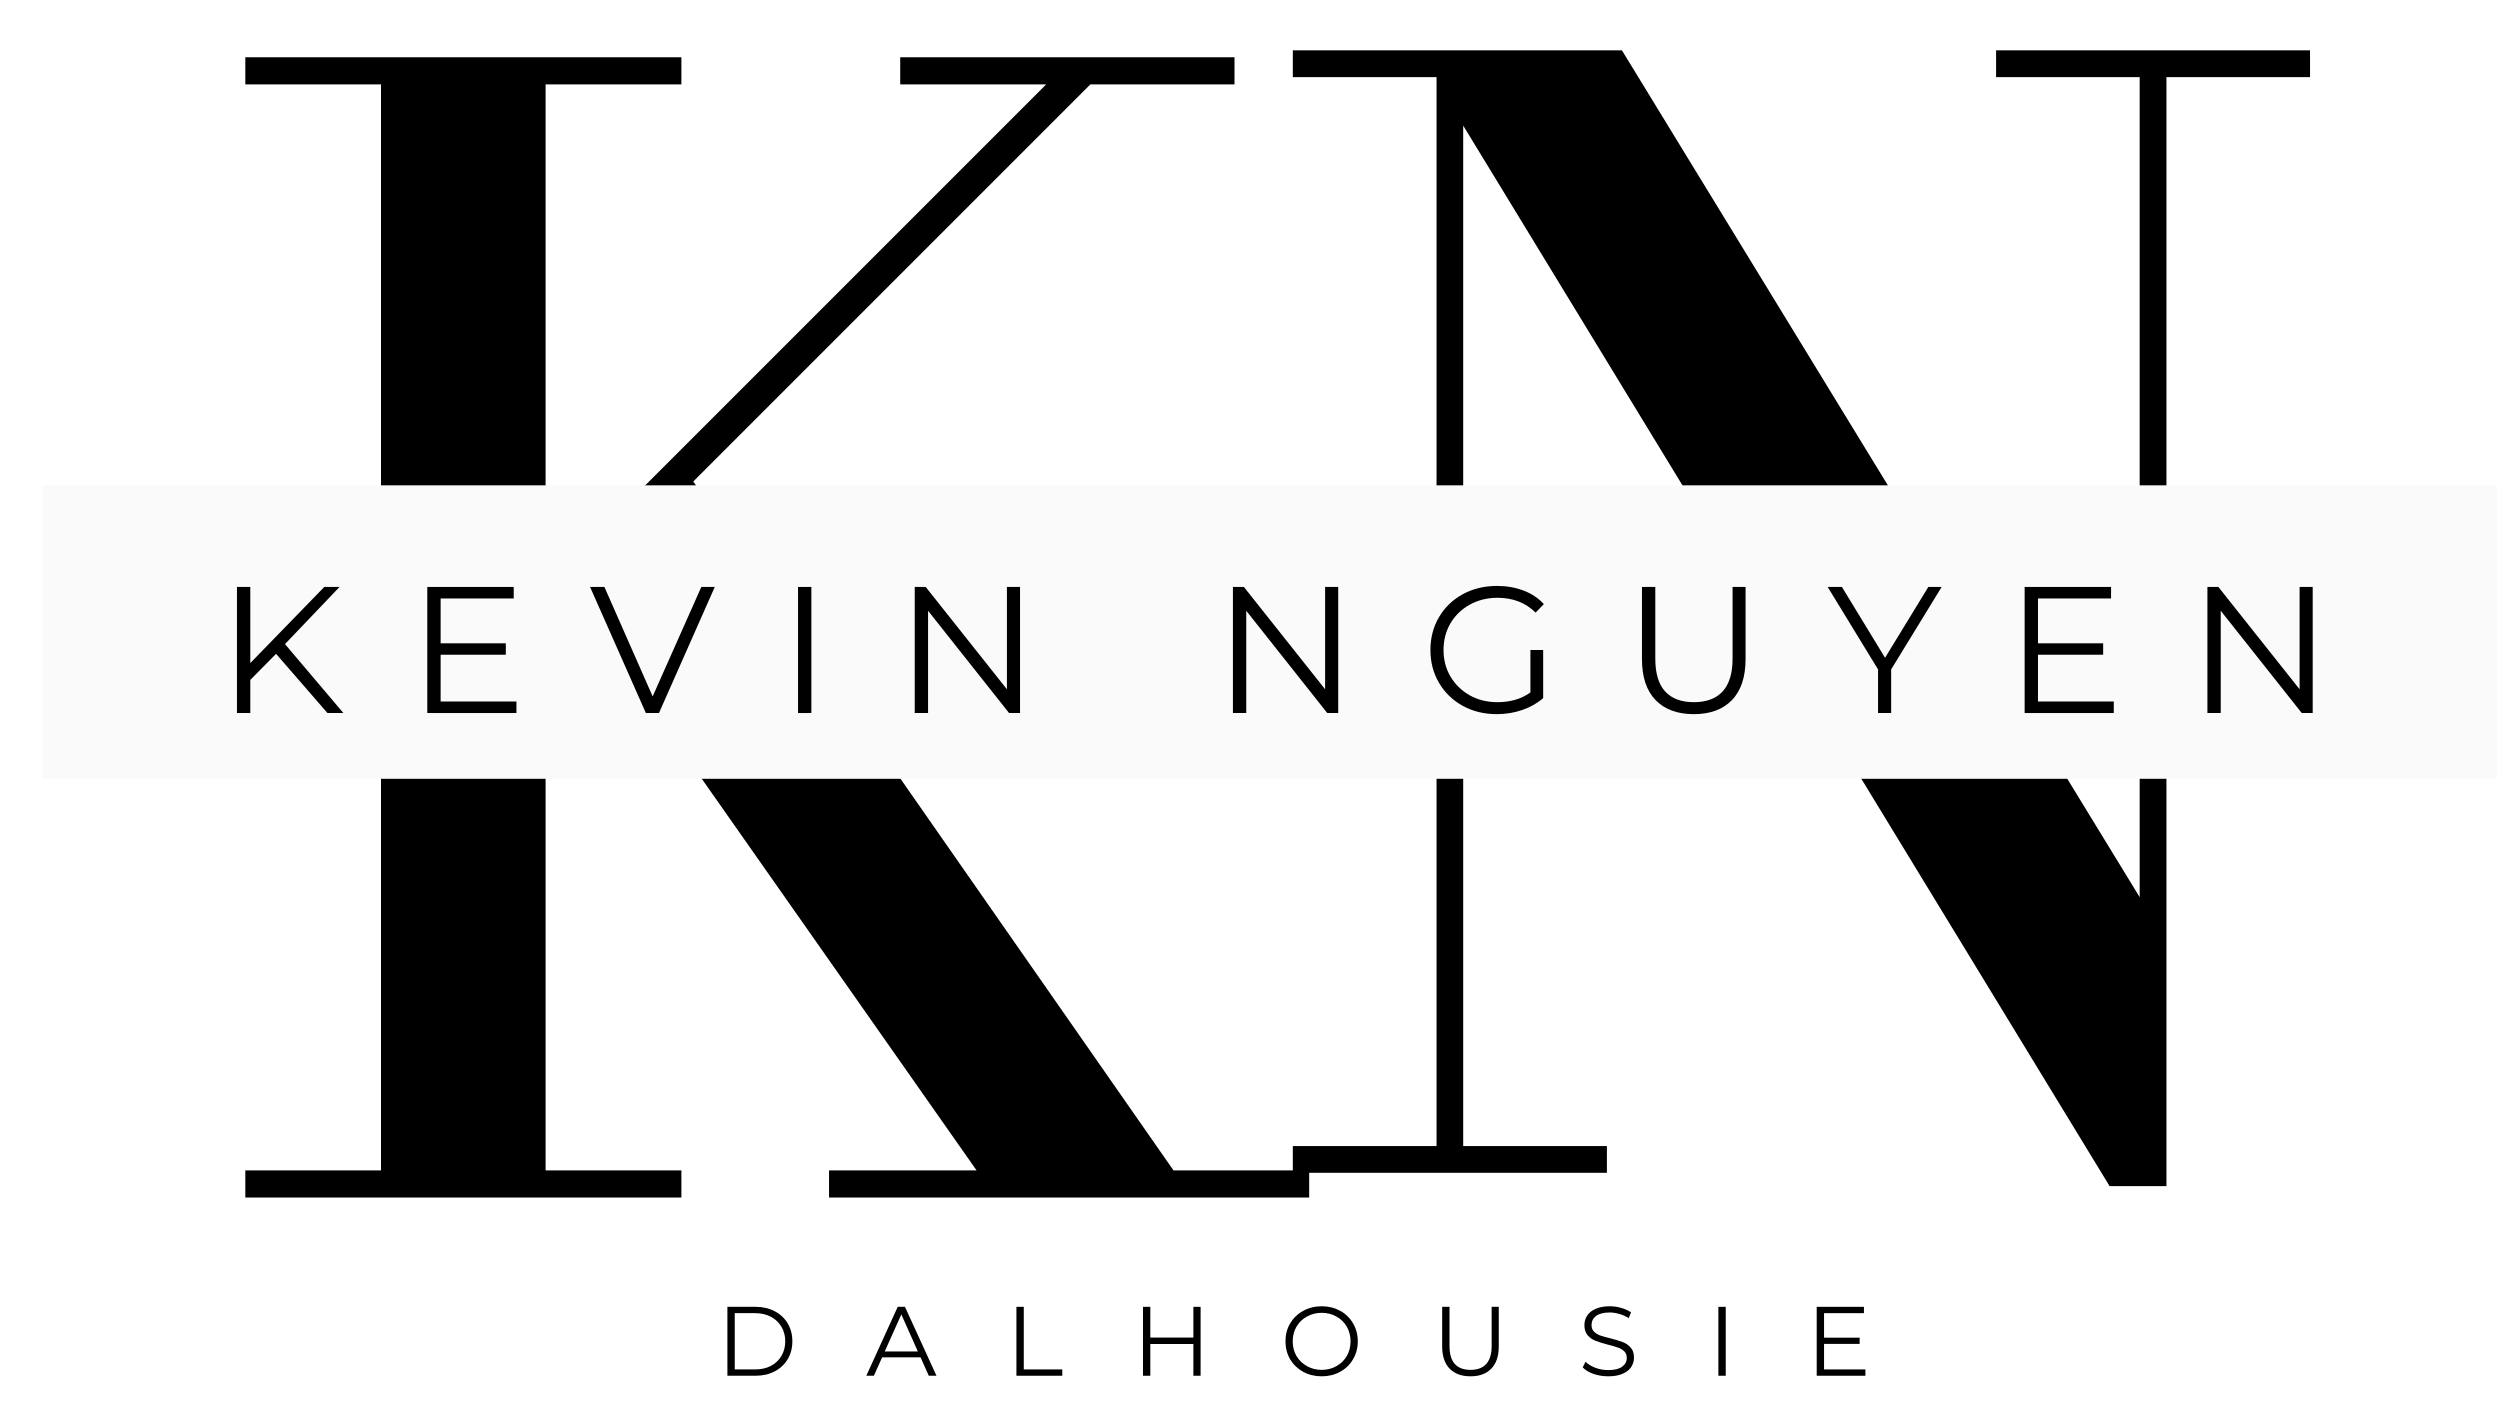
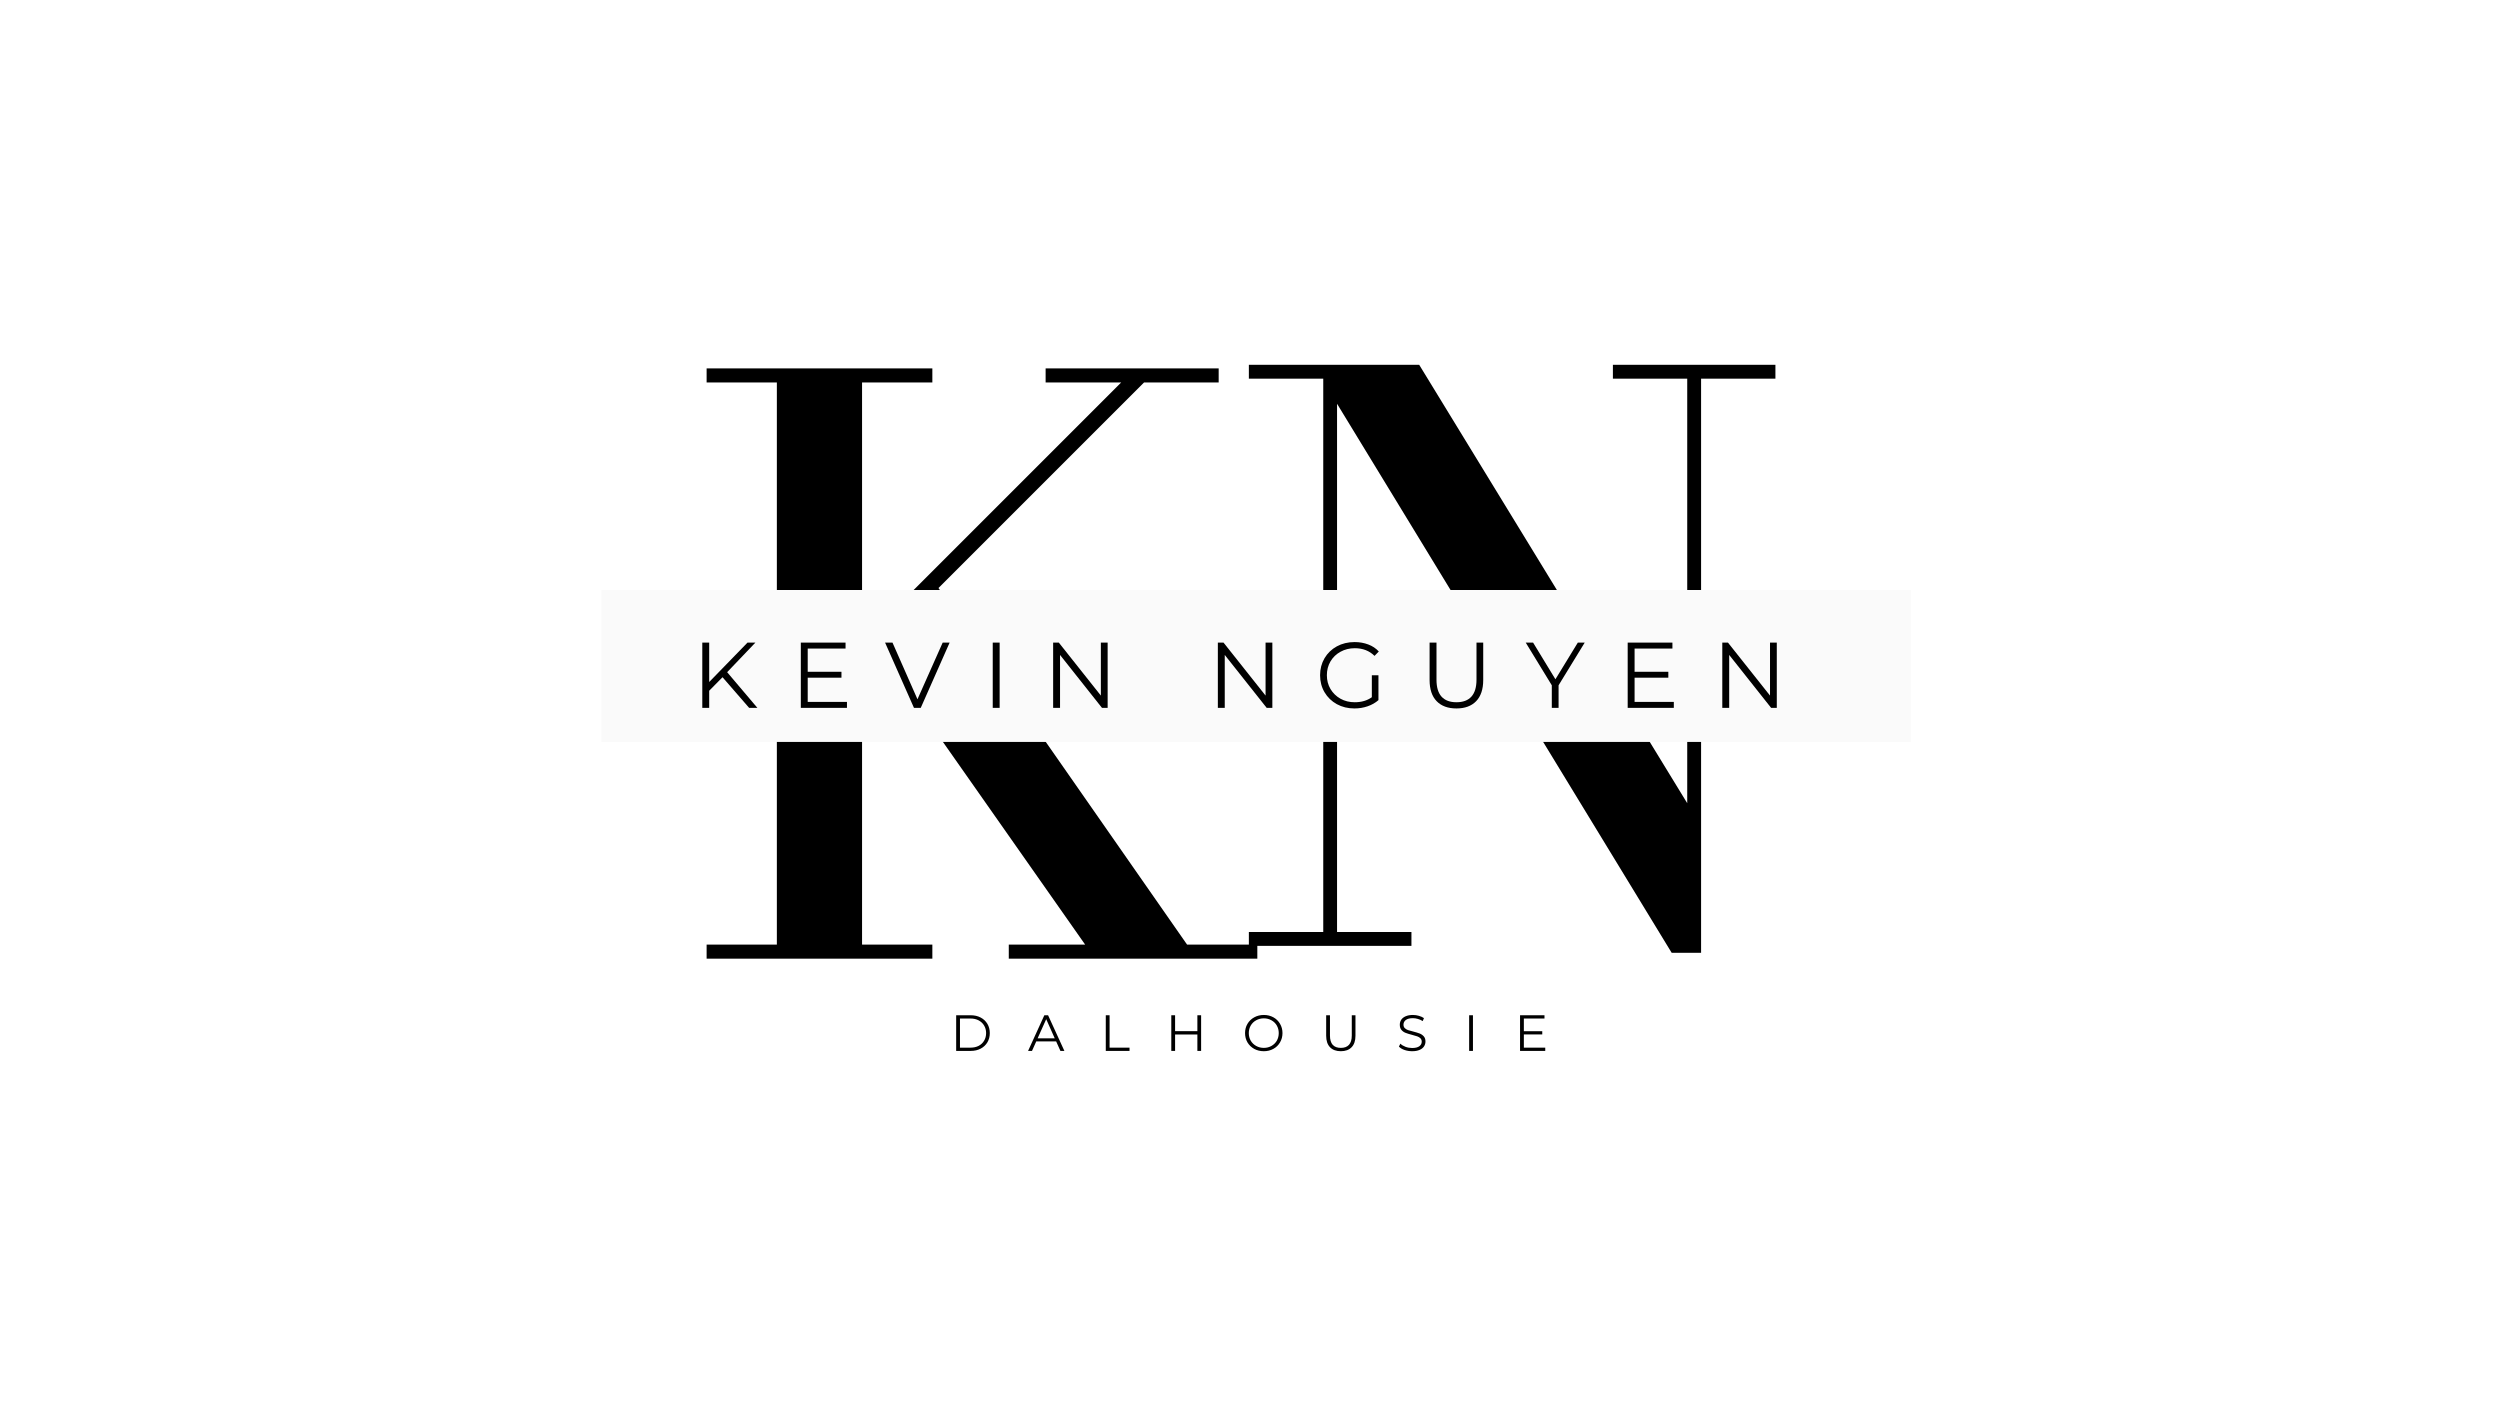
<svg xmlns="http://www.w3.org/2000/svg" width="1330" zoomAndPan="magnify" viewBox="0 0 997.5 561" height="748" preserveAspectRatio="xMidYMid meet" version="1.0">
  <defs>
-     <clipPath id="2c41e823b7">
-       <path d="M 16.805 193.66 L 996.363 193.66 L 996.363 310.754 L 16.805 310.754 Z M 16.805 193.66 " clip-rule="nonzero" />
+     <clipPath id="84486b680e">
+       <path d="M 239.973 235.418 L 762.402 235.418 L 762.402 296.031 L 239.973 296.031 Z M 239.973 235.418 " clip-rule="nonzero" />
    </clipPath>
  </defs>
-   <path fill="#000000" d="M 515.84 457.277 L 515.84 467.957 L 641.152 467.957 L 641.152 457.277 L 583.816 457.277 L 583.816 50.105 L 841.738 473.277 L 864.414 473.277 L 864.414 30.77 L 921.703 30.77 L 921.703 20.086 L 796.438 20.086 L 796.438 30.77 L 853.73 30.77 L 853.73 357.973 L 647.148 20.086 L 515.84 20.086 L 515.84 30.77 L 573.18 30.77 L 573.18 457.277 Z M 515.84 457.277 " fill-opacity="1" fill-rule="nonzero" />
-   <path fill="#000000" d="M 271.875 33.672 L 271.875 22.855 L 97.883 22.855 L 97.883 33.672 L 152.02 33.672 L 152.02 466.988 L 97.883 466.988 L 97.883 477.805 L 271.875 477.805 L 271.875 466.988 L 217.695 466.988 L 217.695 33.672 Z M 417.426 33.672 L 222.426 228.672 L 389.656 466.988 L 330.789 466.988 L 330.789 477.805 L 522.363 477.805 L 522.363 466.988 L 468.227 466.988 L 276.609 192.113 L 435.051 33.672 L 492.566 33.672 L 492.566 22.855 L 359.188 22.855 L 359.188 33.672 Z M 417.426 33.672 " fill-opacity="1" fill-rule="nonzero" />
-   <g clip-path="url(#2c41e823b7)">
-     <path fill="#fafafa" d="M 16.805 193.66 L 1026.27 193.66 L 1026.27 310.754 L 16.805 310.754 Z M 16.805 193.66 " fill-opacity="1" fill-rule="nonzero" />
+   <path fill="#000000" d="M 498.297 371.879 L 498.297 377.406 L 563.164 377.406 L 563.164 371.879 L 533.484 371.879 L 533.484 161.105 L 666.996 380.16 L 678.734 380.16 L 678.734 151.098 L 708.391 151.098 L 708.391 145.566 L 643.547 145.566 L 643.547 151.098 L 673.203 151.098 L 673.203 320.473 L 566.266 145.566 L 498.297 145.566 L 498.297 151.098 L 527.977 151.098 L 527.977 371.879 Z M 498.297 371.879 " fill-opacity="1" fill-rule="nonzero" />
+   <path fill="#000000" d="M 372.008 152.602 L 372.008 147 L 281.941 147 L 281.941 152.602 L 309.965 152.602 L 309.965 376.906 L 281.941 376.906 L 281.941 382.504 L 372.008 382.504 L 372.008 376.906 L 343.961 376.906 L 343.961 152.602 Z M 447.352 152.602 L 346.41 253.539 L 432.977 376.906 L 402.504 376.906 L 402.504 382.504 L 501.672 382.504 L 501.672 376.906 L 473.648 376.906 L 374.457 234.617 L 456.477 152.602 L 486.25 152.602 L 486.25 147 L 417.203 147 L 417.203 152.602 Z M 447.352 152.602 " fill-opacity="1" fill-rule="nonzero" />
+   <g clip-path="url(#84486b680e)">
+     <path fill="#fafafa" d="M 239.973 235.418 L 762.52 235.418 L 762.52 296.031 L 239.973 296.031 Z M 239.973 235.418 " fill-opacity="1" fill-rule="nonzero" />
  </g>
-   <path fill="#000000" d="M 110.145 260.875 L 99.867 271.285 L 99.867 284.496 L 94.547 284.496 L 94.547 234.191 L 99.867 234.191 L 99.867 264.57 L 129.391 234.191 L 135.477 234.191 L 113.707 256.996 L 137.012 284.496 L 130.652 284.496 Z M 110.145 260.875 " fill-opacity="1" fill-rule="nonzero" />
-   <path fill="#000000" d="M 206.055 279.898 L 206.055 284.496 L 170.488 284.496 L 170.488 234.191 L 204.973 234.191 L 204.973 238.789 L 175.809 238.789 L 175.809 256.684 L 201.816 256.684 L 201.816 261.234 L 175.809 261.234 L 175.809 279.898 Z M 206.055 279.898 " fill-opacity="1" fill-rule="nonzero" />
-   <path fill="#000000" d="M 285.195 234.191 L 262.93 284.496 L 257.699 284.496 L 235.434 234.191 L 241.156 234.191 L 260.406 277.867 L 279.832 234.191 Z M 285.195 234.191 " fill-opacity="1" fill-rule="nonzero" />
-   <path fill="#000000" d="M 318.418 234.191 L 323.734 234.191 L 323.734 284.496 L 318.418 284.496 Z M 318.418 234.191 " fill-opacity="1" fill-rule="nonzero" />
-   <path fill="#000000" d="M 406.992 234.191 L 406.992 284.496 L 402.617 284.496 L 370.301 243.699 L 370.301 284.496 L 364.98 284.496 L 364.98 234.191 L 369.352 234.191 L 401.762 275.027 L 401.762 234.191 Z M 406.992 234.191 " fill-opacity="1" fill-rule="nonzero" />
-   <path fill="#000000" d="M 533.945 234.191 L 533.945 284.496 L 529.574 284.496 L 497.254 243.699 L 497.254 284.496 L 491.938 284.496 L 491.938 234.191 L 496.309 234.191 L 528.719 275.027 L 528.719 234.191 Z M 533.945 234.191 " fill-opacity="1" fill-rule="nonzero" />
-   <path fill="#000000" d="M 610.633 259.344 L 615.727 259.344 L 615.727 278.543 C 613.383 280.594 610.598 282.172 607.387 283.277 C 604.164 284.395 600.781 284.945 597.242 284.945 C 592.219 284.945 587.699 283.852 583.676 281.656 C 579.641 279.434 576.477 276.371 574.164 272.457 C 571.879 268.559 570.738 264.188 570.738 259.344 C 570.738 254.508 571.879 250.137 574.164 246.227 C 576.477 242.324 579.641 239.273 583.676 237.074 C 587.699 234.887 592.25 233.785 597.336 233.785 C 601.145 233.785 604.66 234.402 607.883 235.633 C 611.094 236.836 613.797 238.641 615.996 241.043 L 612.703 244.422 C 608.703 240.488 603.645 238.516 597.516 238.516 C 593.457 238.516 589.785 239.418 586.516 241.223 C 583.238 243 580.656 245.48 578.762 248.66 C 576.891 251.848 575.969 255.41 575.969 259.344 C 575.969 263.285 576.891 266.824 578.762 269.98 C 580.656 273.137 583.227 275.637 586.473 277.461 C 589.715 279.266 593.379 280.168 597.469 280.168 C 602.629 280.168 607.023 278.883 610.633 276.289 Z M 610.633 259.344 " fill-opacity="1" fill-rule="nonzero" />
-   <path fill="#000000" d="M 675.832 284.945 C 669.309 284.945 664.227 283.086 660.598 279.355 C 656.957 275.602 655.145 270.148 655.145 262.992 L 655.145 234.191 L 660.465 234.191 L 660.465 262.812 C 660.465 268.648 661.77 273 664.383 275.883 C 667.023 278.746 670.84 280.168 675.832 280.168 C 680.883 280.168 684.715 278.746 687.328 275.883 C 689.965 273 691.297 268.648 691.297 262.812 L 691.297 234.191 L 696.48 234.191 L 696.48 262.992 C 696.48 270.148 694.652 275.602 691.023 279.355 C 687.418 283.086 682.348 284.945 675.832 284.945 Z M 675.832 284.945 " fill-opacity="1" fill-rule="nonzero" />
-   <path fill="#000000" d="M 754.57 267.094 L 754.57 284.496 L 749.344 284.496 L 749.344 267.094 L 729.238 234.191 L 734.918 234.191 L 752.137 262.453 L 769.402 234.191 L 774.719 234.191 Z M 754.57 267.094 " fill-opacity="1" fill-rule="nonzero" />
-   <path fill="#000000" d="M 843.398 279.898 L 843.398 284.496 L 807.832 284.496 L 807.832 234.191 L 842.316 234.191 L 842.316 238.789 L 813.152 238.789 L 813.152 256.684 L 839.16 256.684 L 839.16 261.234 L 813.152 261.234 L 813.152 279.898 Z M 843.398 279.898 " fill-opacity="1" fill-rule="nonzero" />
-   <path fill="#000000" d="M 922.766 234.191 L 922.766 284.496 L 918.395 284.496 L 886.074 243.699 L 886.074 284.496 L 880.758 284.496 L 880.758 234.191 L 885.129 234.191 L 917.539 275.027 L 917.539 234.191 Z M 922.766 234.191 " fill-opacity="1" fill-rule="nonzero" />
-   <path fill="#000000" d="M 290.234 521.426 L 301.457 521.426 C 304.344 521.426 306.891 522.012 309.121 523.184 C 311.34 524.355 313.066 525.98 314.305 528.051 C 315.531 530.125 316.152 532.504 316.152 535.176 C 316.152 537.855 315.531 540.223 314.305 542.297 C 313.066 544.371 311.34 545.992 309.121 547.164 C 306.891 548.336 304.344 548.922 301.457 548.922 L 290.234 548.922 Z M 301.277 546.398 C 303.676 546.398 305.785 545.938 307.586 545 C 309.391 544.043 310.789 542.723 311.781 541.035 C 312.793 539.32 313.312 537.371 313.312 535.176 C 313.312 532.988 312.793 531.051 311.781 529.359 C 310.789 527.68 309.391 526.363 307.586 525.391 C 305.785 524.434 303.676 523.949 301.277 523.949 L 293.164 523.949 L 293.164 546.398 Z M 301.277 546.398 " fill-opacity="1" fill-rule="nonzero" />
-   <path fill="#000000" d="M 367.297 541.574 L 351.973 541.574 L 348.68 548.922 L 345.66 548.922 L 358.191 521.426 L 361.078 521.426 L 373.652 548.922 L 370.586 548.922 Z M 366.215 539.23 L 359.633 524.445 L 353.008 539.23 Z M 366.215 539.23 " fill-opacity="1" fill-rule="nonzero" />
-   <path fill="#000000" d="M 405.555 521.426 L 408.484 521.426 L 408.484 546.398 L 423.855 546.398 L 423.855 548.922 L 405.555 548.922 Z M 405.555 521.426 " fill-opacity="1" fill-rule="nonzero" />
-   <path fill="#000000" d="M 479.039 521.426 L 479.039 548.922 L 476.156 548.922 L 476.156 536.254 L 458.98 536.254 L 458.98 548.922 L 456.051 548.922 L 456.051 521.426 L 458.98 521.426 L 458.98 533.688 L 476.156 533.688 L 476.156 521.426 Z M 479.039 521.426 " fill-opacity="1" fill-rule="nonzero" />
-   <path fill="#000000" d="M 527.375 549.148 C 524.637 549.148 522.16 548.551 519.938 547.344 C 517.742 546.117 516.02 544.449 514.754 542.34 C 513.516 540.211 512.906 537.82 512.906 535.176 C 512.906 532.535 513.516 530.16 514.754 528.051 C 516.02 525.922 517.742 524.254 519.938 523.047 C 522.16 521.82 524.637 521.199 527.375 521.199 C 530.082 521.199 532.527 521.809 534.723 523.004 C 536.91 524.211 538.625 525.879 539.863 528.008 C 541.125 530.148 541.758 532.535 541.758 535.176 C 541.758 537.82 541.125 540.211 539.863 542.34 C 538.625 544.48 536.91 546.148 534.723 547.344 C 532.527 548.551 530.082 549.148 527.375 549.148 Z M 527.375 546.578 C 529.539 546.578 531.488 546.082 533.238 545.09 C 535.008 544.098 536.391 542.746 537.383 541.035 C 538.375 539.297 538.871 537.336 538.871 535.176 C 538.871 533.043 538.375 531.105 537.383 529.359 C 536.391 527.625 535.008 526.273 533.238 525.301 C 531.488 524.312 529.539 523.816 527.375 523.816 C 525.215 523.816 523.242 524.312 521.473 525.301 C 519.691 526.273 518.293 527.625 517.281 529.359 C 516.289 531.105 515.793 533.043 515.793 535.176 C 515.793 537.336 516.289 539.297 517.281 541.035 C 518.293 542.746 519.691 544.098 521.473 545.09 C 523.242 546.082 525.215 546.578 527.375 546.578 Z M 527.375 546.578 " fill-opacity="1" fill-rule="nonzero" />
-   <path fill="#000000" d="M 586.738 549.148 C 583.156 549.148 580.383 548.133 578.402 546.082 C 576.418 544.043 575.426 541.078 575.426 537.203 L 575.426 521.426 L 578.355 521.426 L 578.355 537.066 C 578.355 540.258 579.055 542.645 580.473 544.234 C 581.918 545.801 584 546.578 586.738 546.578 C 589.469 546.578 591.562 545.801 593.004 544.234 C 594.449 542.645 595.168 540.258 595.168 537.066 L 595.168 521.426 L 598.008 521.426 L 598.008 537.203 C 598.008 541.078 597.016 544.043 595.035 546.082 C 593.051 548.133 590.277 549.148 586.738 549.148 Z M 586.738 549.148 " fill-opacity="1" fill-rule="nonzero" />
-   <path fill="#000000" d="M 641.688 549.148 C 639.637 549.148 637.688 548.832 635.828 548.199 C 633.957 547.547 632.516 546.668 631.504 545.586 L 632.629 543.332 C 633.621 544.324 634.938 545.137 636.598 545.766 C 638.242 546.375 639.941 546.668 641.688 546.668 C 644.145 546.668 645.996 546.219 647.234 545.316 C 648.461 544.414 649.082 543.242 649.082 541.801 C 649.082 540.719 648.742 539.852 648.09 539.188 C 647.426 538.531 646.602 538.035 645.609 537.699 C 644.641 537.336 643.312 536.953 641.598 536.527 C 639.527 535.984 637.871 535.477 636.641 534.992 C 635.402 534.52 634.352 533.777 633.484 532.785 C 632.605 531.793 632.18 530.441 632.18 528.727 C 632.18 527.352 632.539 526.09 633.262 524.941 C 634.004 523.805 635.133 522.902 636.641 522.238 C 638.172 521.551 640.043 521.199 642.277 521.199 C 643.863 521.199 645.406 521.426 646.918 521.875 C 648.418 522.305 649.715 522.891 650.793 523.633 L 649.848 525.934 C 648.676 525.191 647.426 524.625 646.105 524.266 C 644.812 523.883 643.539 523.68 642.277 523.68 C 639.863 523.68 638.051 524.152 636.82 525.078 C 635.617 526.012 635.02 527.219 635.02 528.684 C 635.02 529.766 635.344 530.656 636.012 531.344 C 636.695 532.008 637.543 532.516 638.535 532.875 C 639.547 533.215 640.902 533.586 642.59 534.004 C 644.598 534.52 646.219 535.016 647.461 535.488 C 648.723 535.973 649.781 536.707 650.66 537.699 C 651.527 538.668 651.965 539.984 651.965 541.664 C 651.965 543.051 651.582 544.312 650.84 545.453 C 650.086 546.602 648.926 547.504 647.367 548.156 C 645.836 548.82 643.941 549.148 641.688 549.148 Z M 641.688 549.148 " fill-opacity="1" fill-rule="nonzero" />
-   <path fill="#000000" d="M 685.633 521.426 L 688.566 521.426 L 688.566 548.922 L 685.633 548.922 Z M 685.633 521.426 " fill-opacity="1" fill-rule="nonzero" />
-   <path fill="#000000" d="M 744.297 546.398 L 744.297 548.922 L 724.867 548.922 L 724.867 521.426 L 743.711 521.426 L 743.711 523.949 L 727.797 523.949 L 727.797 533.73 L 741.996 533.73 L 741.996 536.211 L 727.797 536.211 L 727.797 546.398 Z M 744.297 546.398 " fill-opacity="1" fill-rule="nonzero" />
+   <path fill="#000000" d="M 288.289 270.211 L 282.969 275.602 L 282.969 282.438 L 280.215 282.438 L 280.215 256.398 L 282.969 256.398 L 282.969 272.125 L 298.254 256.398 L 301.402 256.398 L 290.133 268.203 L 302.195 282.438 L 298.906 282.438 Z M 288.289 270.211 " fill-opacity="1" fill-rule="nonzero" />
+   <path fill="#000000" d="M 337.938 280.059 L 337.938 282.438 L 319.527 282.438 L 319.527 256.398 L 337.375 256.398 L 337.375 258.777 L 322.277 258.777 L 322.277 268.039 L 335.742 268.039 L 335.742 270.398 L 322.277 270.398 L 322.277 280.059 Z M 337.938 280.059 " fill-opacity="1" fill-rule="nonzero" />
+   <path fill="#000000" d="M 378.902 256.398 L 367.379 282.438 L 364.672 282.438 L 353.145 256.398 L 356.105 256.398 L 366.07 279.008 L 376.129 256.398 Z M 378.902 256.398 " fill-opacity="1" fill-rule="nonzero" />
+   <path fill="#000000" d="M 396.102 256.398 L 398.855 256.398 L 398.855 282.438 L 396.102 282.438 Z M 396.102 256.398 " fill-opacity="1" fill-rule="nonzero" />
+   <path fill="#000000" d="M 441.949 256.398 L 441.949 282.438 L 439.688 282.438 L 422.957 261.32 L 422.957 282.438 L 420.203 282.438 L 420.203 256.398 L 422.469 256.398 L 439.242 277.539 L 439.242 256.398 Z M 441.949 256.398 " fill-opacity="1" fill-rule="nonzero" />
+   <path fill="#000000" d="M 507.668 256.398 L 507.668 282.438 L 505.406 282.438 L 488.676 261.32 L 488.676 282.438 L 485.922 282.438 L 485.922 256.398 L 488.184 256.398 L 504.961 277.539 L 504.961 256.398 Z M 507.668 256.398 " fill-opacity="1" fill-rule="nonzero" />
+   <path fill="#000000" d="M 547.363 269.418 L 550 269.418 L 550 279.355 C 548.789 280.418 547.348 281.234 545.684 281.809 C 544.016 282.383 542.266 282.672 540.434 282.672 C 537.832 282.672 535.492 282.105 533.41 280.969 C 531.324 279.816 529.684 278.23 528.488 276.207 C 527.305 274.188 526.715 271.926 526.715 269.418 C 526.715 266.914 527.305 264.652 528.488 262.629 C 529.684 260.609 531.324 259.027 533.41 257.891 C 535.492 256.758 537.852 256.188 540.48 256.188 C 542.453 256.188 544.273 256.508 545.941 257.145 C 547.605 257.77 549.004 258.703 550.141 259.945 L 548.438 261.695 C 546.367 259.656 543.746 258.637 540.574 258.637 C 538.473 258.637 536.574 259.105 534.883 260.039 C 533.184 260.957 531.848 262.242 530.867 263.887 C 529.898 265.539 529.422 267.383 529.422 269.418 C 529.422 271.457 529.898 273.289 530.867 274.926 C 531.848 276.559 533.18 277.852 534.859 278.797 C 536.539 279.73 538.434 280.195 540.551 280.195 C 543.223 280.195 545.496 279.531 547.363 278.191 Z M 547.363 269.418 " fill-opacity="1" fill-rule="nonzero" />
+   <path fill="#000000" d="M 581.117 282.672 C 577.738 282.672 575.109 281.707 573.23 279.777 C 571.344 277.836 570.406 275.012 570.406 271.309 L 570.406 256.398 L 573.16 256.398 L 573.16 271.215 C 573.16 274.234 573.836 276.488 575.191 277.98 C 576.555 279.461 578.531 280.195 581.117 280.195 C 583.73 280.195 585.715 279.461 587.066 277.98 C 588.43 276.488 589.121 274.234 589.121 271.215 L 589.121 256.398 L 591.805 256.398 L 591.805 271.309 C 591.805 275.012 590.859 277.836 588.98 279.777 C 587.113 281.707 584.488 282.672 581.117 282.672 Z M 581.117 282.672 " fill-opacity="1" fill-rule="nonzero" />
+   <path fill="#000000" d="M 621.875 273.43 L 621.875 282.438 L 619.168 282.438 L 619.168 273.43 L 608.762 256.398 L 611.703 256.398 L 620.613 271.027 L 629.551 256.398 L 632.305 256.398 Z M 621.875 273.43 " fill-opacity="1" fill-rule="nonzero" />
+   <path fill="#000000" d="M 667.855 280.059 L 667.855 282.438 L 649.445 282.438 L 649.445 256.398 L 667.297 256.398 L 667.297 258.777 L 652.199 258.777 L 652.199 268.039 L 665.664 268.039 L 665.664 270.398 L 652.199 270.398 L 652.199 280.059 Z M 667.855 280.059 " fill-opacity="1" fill-rule="nonzero" />
+   <path fill="#000000" d="M 708.941 256.398 L 708.941 282.438 L 706.676 282.438 L 689.949 261.32 L 689.949 282.438 L 687.195 282.438 L 687.195 256.398 L 689.457 256.398 L 706.234 277.539 L 706.234 256.398 Z M 708.941 256.398 " fill-opacity="1" fill-rule="nonzero" />
+   <path fill="#000000" d="M 381.512 405.086 L 387.32 405.086 C 388.816 405.086 390.133 405.387 391.289 405.996 C 392.438 406.602 393.328 407.441 393.973 408.516 C 394.605 409.586 394.93 410.82 394.93 412.199 C 394.93 413.59 394.605 414.812 393.973 415.887 C 393.328 416.961 392.438 417.801 391.289 418.406 C 390.133 419.016 388.816 419.316 387.32 419.316 L 381.512 419.316 Z M 387.227 418.012 C 388.469 418.012 389.562 417.773 390.496 417.289 C 391.43 416.793 392.152 416.109 392.664 415.234 C 393.191 414.348 393.457 413.34 393.457 412.199 C 393.457 411.07 393.191 410.066 392.664 409.191 C 392.152 408.32 391.43 407.641 390.496 407.137 C 389.562 406.641 388.469 406.391 387.227 406.391 L 383.027 406.391 L 383.027 418.012 Z M 387.227 418.012 " fill-opacity="1" fill-rule="nonzero" />
+   <path fill="#000000" d="M 421.402 415.516 L 413.469 415.516 L 411.766 419.316 L 410.203 419.316 L 416.691 405.086 L 418.184 405.086 L 424.691 419.316 L 423.105 419.316 Z M 420.844 414.301 L 417.438 406.648 L 414.008 414.301 Z M 420.844 414.301 " fill-opacity="1" fill-rule="nonzero" />
+   <path fill="#000000" d="M 441.207 405.086 L 442.723 405.086 L 442.723 418.012 L 450.68 418.012 L 450.68 419.316 L 441.207 419.316 Z M 441.207 405.086 " fill-opacity="1" fill-rule="nonzero" />
+   <path fill="#000000" d="M 479.246 405.086 L 479.246 419.316 L 477.754 419.316 L 477.754 412.762 L 468.863 412.762 L 468.863 419.316 L 467.348 419.316 L 467.348 405.086 L 468.863 405.086 L 468.863 411.43 L 477.754 411.43 L 477.754 405.086 Z M 479.246 405.086 " fill-opacity="1" fill-rule="nonzero" />
+   <path fill="#000000" d="M 504.27 419.434 C 502.852 419.434 501.566 419.125 500.418 418.5 C 499.281 417.863 498.387 417 497.734 415.91 C 497.094 414.809 496.777 413.57 496.777 412.199 C 496.777 410.836 497.094 409.605 497.734 408.516 C 498.387 407.41 499.281 406.547 500.418 405.926 C 501.566 405.289 502.852 404.969 504.27 404.969 C 505.668 404.969 506.934 405.281 508.07 405.902 C 509.203 406.523 510.09 407.387 510.73 408.492 C 511.383 409.598 511.711 410.836 511.711 412.199 C 511.711 413.57 511.383 414.809 510.73 415.91 C 510.09 417.02 509.203 417.883 508.07 418.5 C 506.934 419.125 505.668 419.434 504.27 419.434 Z M 504.27 418.105 C 505.387 418.105 506.398 417.848 507.301 417.336 C 508.219 416.82 508.934 416.121 509.449 415.234 C 509.961 414.336 510.219 413.32 510.219 412.199 C 510.219 411.098 509.961 410.094 509.449 409.191 C 508.934 408.293 508.219 407.594 507.301 407.09 C 506.398 406.578 505.387 406.32 504.27 406.32 C 503.148 406.32 502.129 406.578 501.211 407.09 C 500.289 407.594 499.566 408.293 499.043 409.191 C 498.527 410.094 498.27 411.098 498.27 412.199 C 498.27 413.32 498.527 414.336 499.043 415.234 C 499.566 416.121 500.289 416.82 501.211 417.336 C 502.129 417.848 503.148 418.105 504.27 418.105 Z M 504.27 418.105 " fill-opacity="1" fill-rule="nonzero" />
+   <path fill="#000000" d="M 534.996 419.434 C 533.141 419.434 531.707 418.91 530.68 417.848 C 529.652 416.793 529.141 415.258 529.141 413.25 L 529.141 405.086 L 530.656 405.086 L 530.656 413.18 C 530.656 414.832 531.02 416.07 531.754 416.891 C 532.5 417.703 533.578 418.105 534.996 418.105 C 536.41 418.105 537.492 417.703 538.242 416.891 C 538.988 416.07 539.359 414.832 539.359 413.18 L 539.359 405.086 L 540.832 405.086 L 540.832 413.25 C 540.832 415.258 540.316 416.793 539.289 417.848 C 538.266 418.91 536.828 419.434 534.996 419.434 Z M 534.996 419.434 " fill-opacity="1" fill-rule="nonzero" />
+   <path fill="#000000" d="M 563.441 419.434 C 562.379 419.434 561.371 419.27 560.406 418.945 C 559.441 418.605 558.691 418.152 558.168 417.59 L 558.75 416.426 C 559.266 416.938 559.949 417.359 560.805 417.684 C 561.656 418 562.539 418.152 563.441 418.152 C 564.715 418.152 565.668 417.918 566.312 417.449 C 566.949 416.984 567.27 416.379 567.27 415.633 C 567.27 415.07 567.094 414.621 566.754 414.277 C 566.41 413.938 565.984 413.684 565.473 413.508 C 564.969 413.32 564.281 413.121 563.395 412.902 C 562.32 412.621 561.465 412.359 560.828 412.109 C 560.188 411.863 559.645 411.477 559.195 410.965 C 558.738 410.449 558.52 409.75 558.52 408.863 C 558.52 408.152 558.703 407.5 559.078 406.902 C 559.465 406.316 560.047 405.848 560.828 405.504 C 561.621 405.148 562.59 404.969 563.746 404.969 C 564.566 404.969 565.367 405.086 566.148 405.316 C 566.926 405.539 567.594 405.844 568.156 406.227 L 567.664 407.418 C 567.059 407.031 566.41 406.742 565.727 406.555 C 565.059 406.355 564.398 406.25 563.746 406.25 C 562.496 406.25 561.559 406.496 560.922 406.973 C 560.297 407.457 559.988 408.082 559.988 408.84 C 559.988 409.402 560.156 409.863 560.5 410.219 C 560.855 410.562 561.293 410.824 561.809 411.012 C 562.332 411.188 563.031 411.379 563.906 411.594 C 564.945 411.863 565.785 412.121 566.43 412.363 C 567.082 412.613 567.629 412.996 568.086 413.508 C 568.535 414.008 568.762 414.691 568.762 415.562 C 568.762 416.277 568.562 416.934 568.18 417.52 C 567.789 418.117 567.188 418.582 566.383 418.922 C 565.59 419.266 564.609 419.434 563.441 419.434 Z M 563.441 419.434 " fill-opacity="1" fill-rule="nonzero" />
+   <path fill="#000000" d="M 586.191 405.086 L 587.707 405.086 L 587.707 419.316 L 586.191 419.316 Z M 586.191 405.086 " fill-opacity="1" fill-rule="nonzero" />
+   <path fill="#000000" d="M 616.555 418.012 L 616.555 419.316 L 606.5 419.316 L 606.5 405.086 L 616.25 405.086 L 616.25 406.391 L 608.016 406.391 L 608.016 411.453 L 615.363 411.453 L 615.363 412.738 L 608.016 412.738 L 608.016 418.012 Z M 616.555 418.012 " fill-opacity="1" fill-rule="nonzero" />
</svg>
